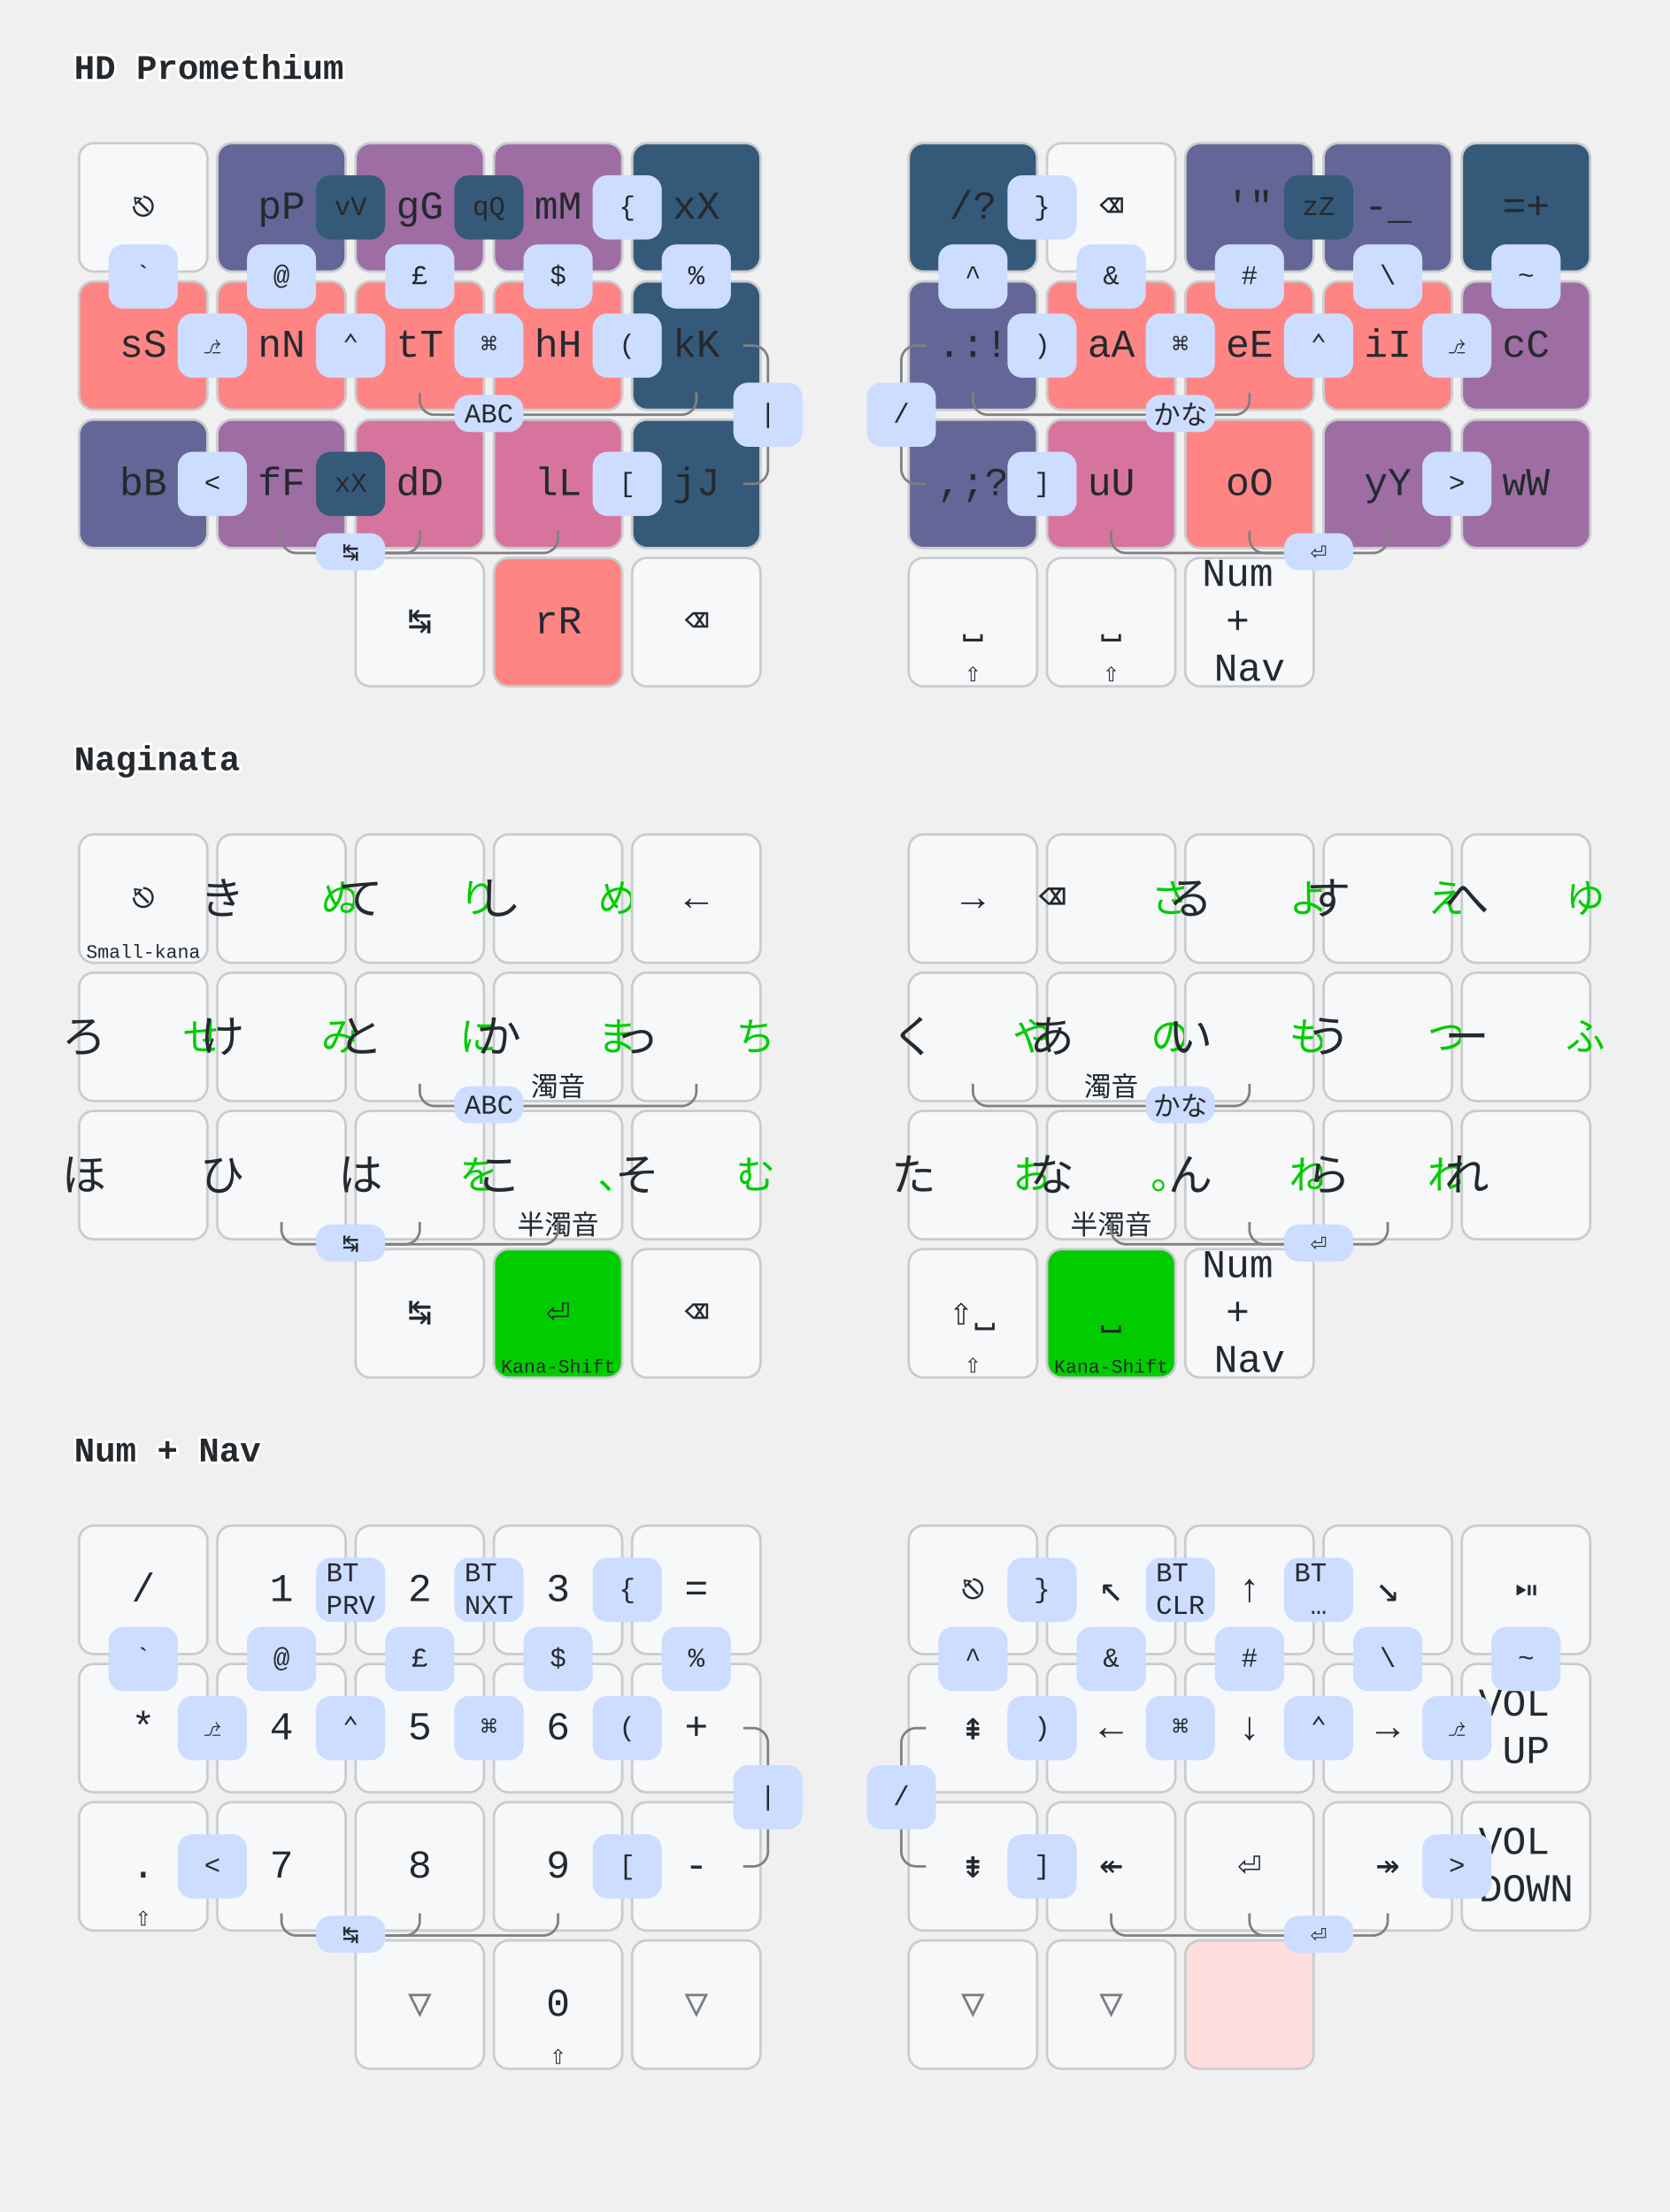
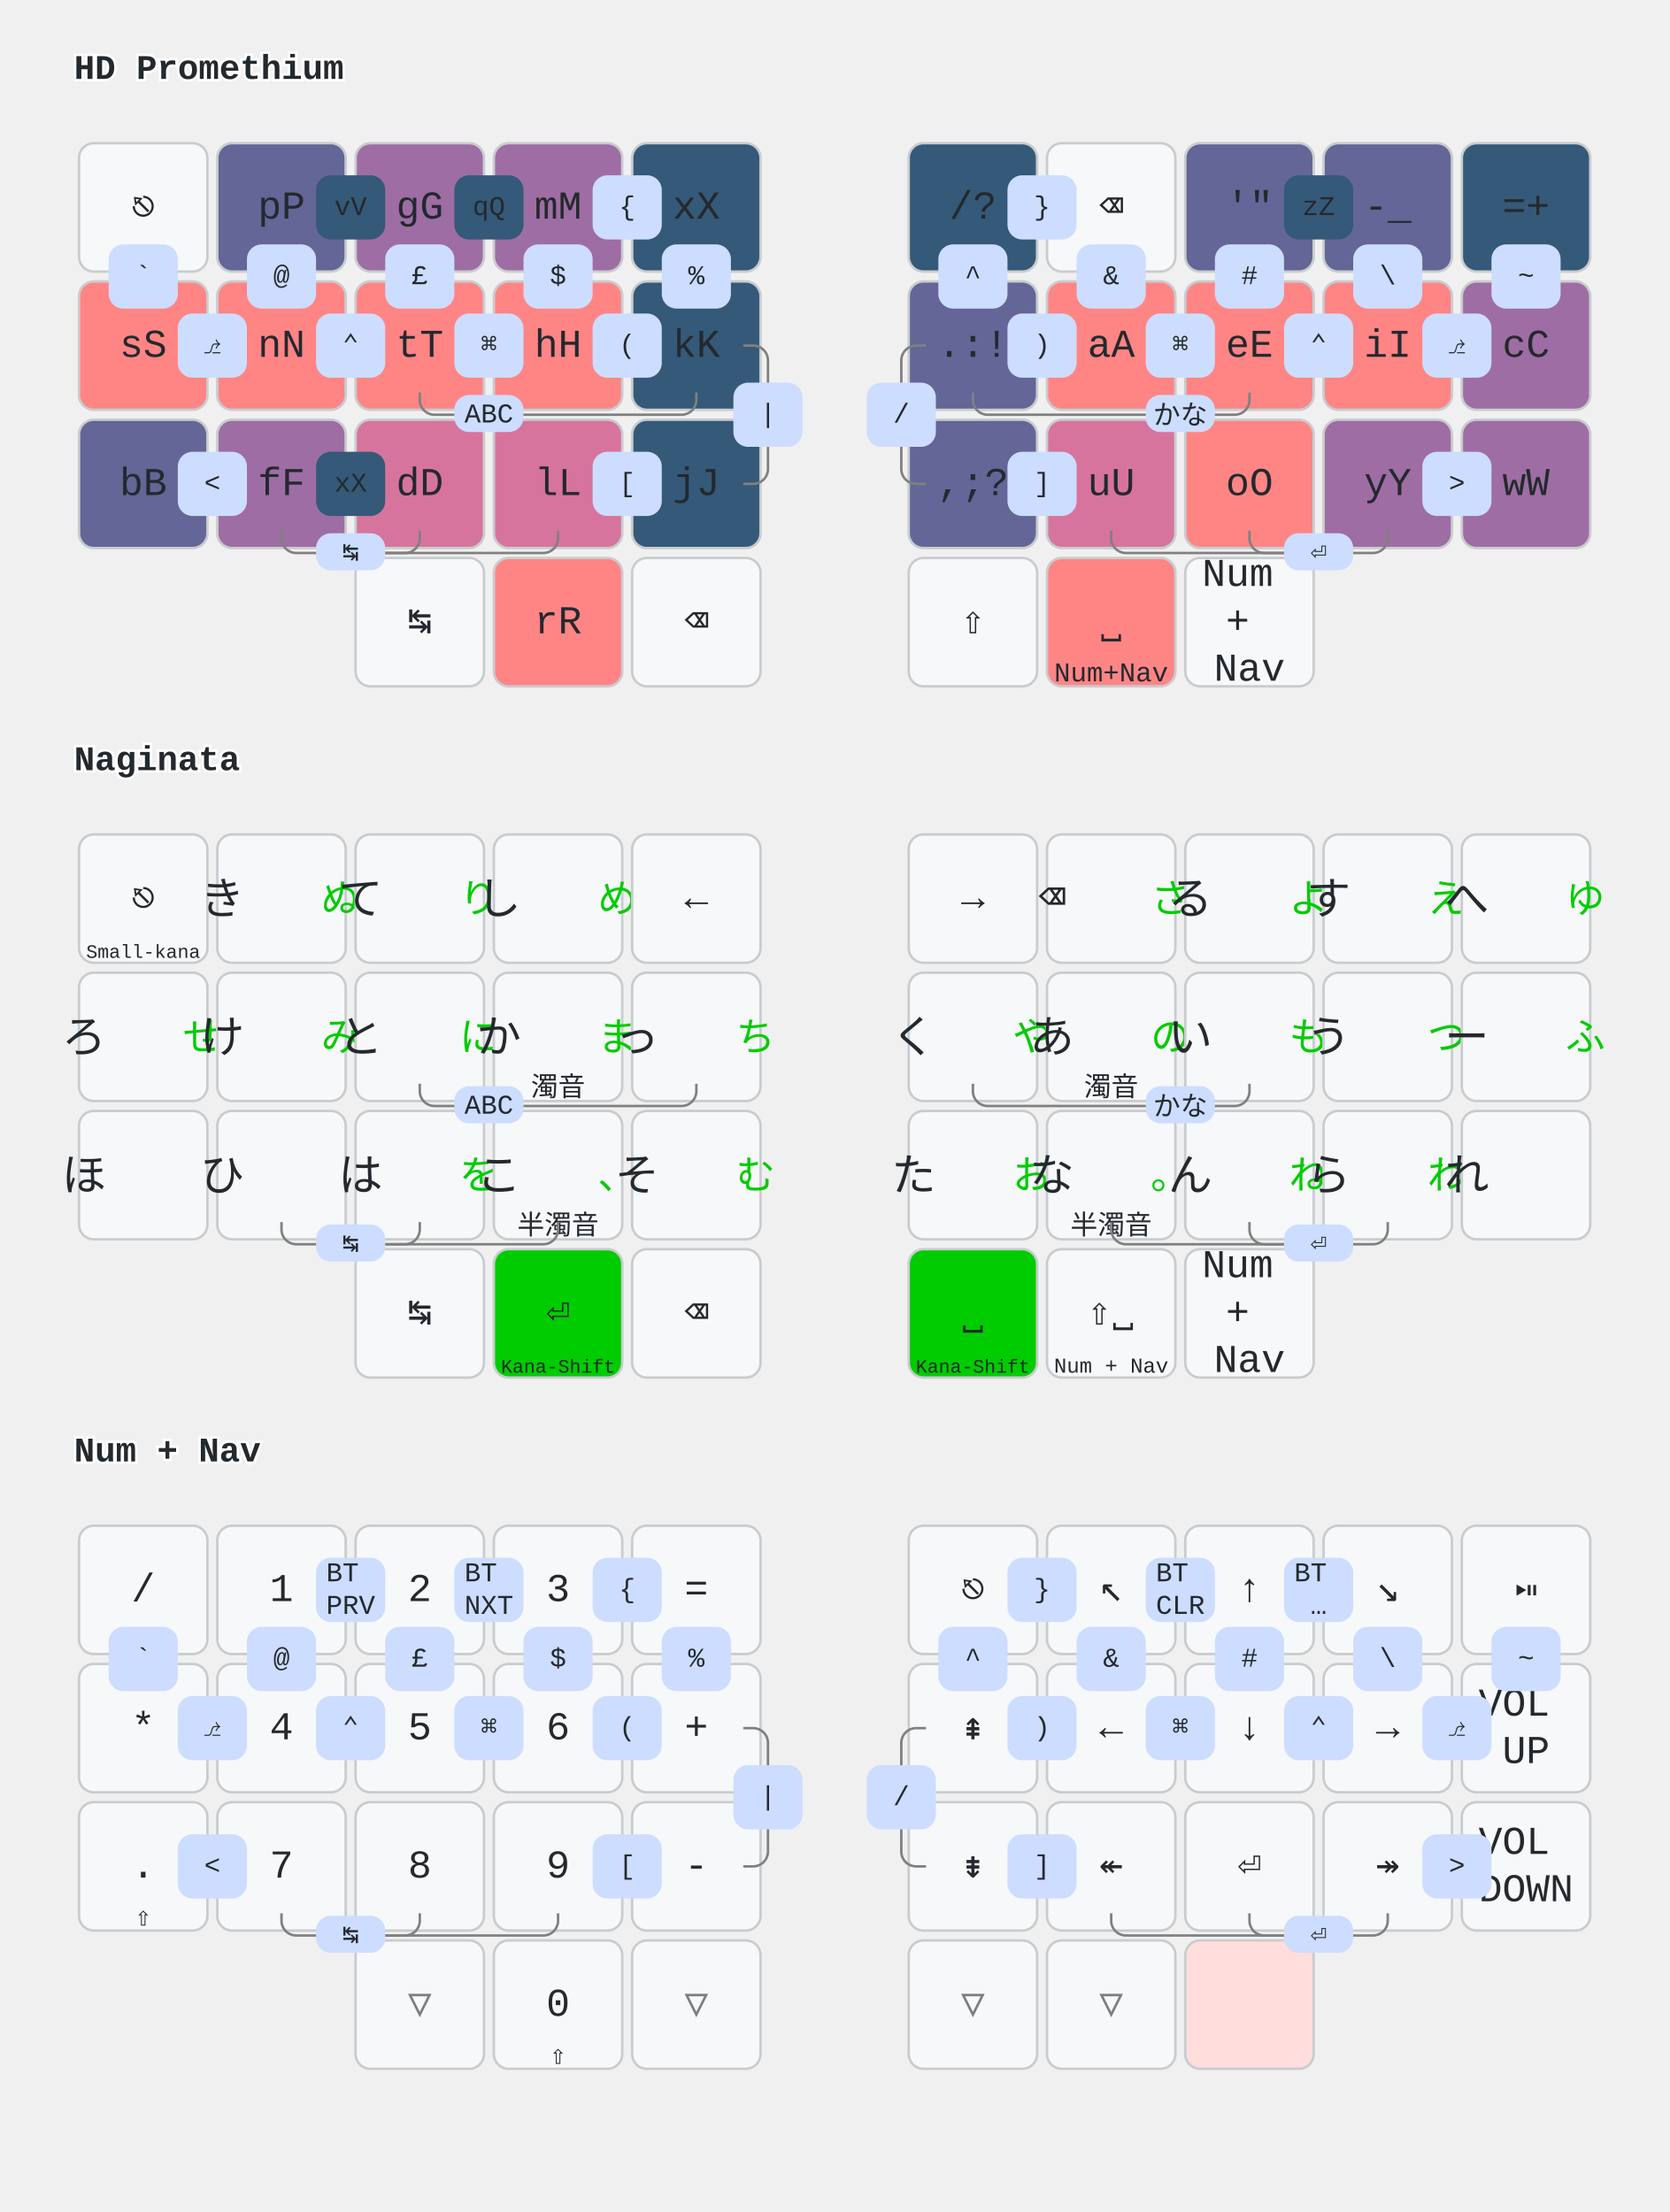
<svg xmlns="http://www.w3.org/2000/svg" width="676" height="896" viewBox="0 0 676 896" class="keymap">
  <style>/* inherit to force styles through use tags*/
svg path {
    fill: inherit;
}
/* font and background color specifications */
svg.keymap {
    font-family: SFMono-Regular,Consolas,Liberation Mono,Menlo,monospace;
    font-size: 14px;
    font-kerning: normal;
    text-rendering: optimizeLegibility;
    fill: #24292e;
}

/* default key styling */
rect.key {
    fill: #f6f8fa;
    stroke: #c9cccf;
    stroke-width: 1;
}

/* color accent for combo boxes */
rect.combo {
    fill: #cdf;
}

/* color accent for held keys */
rect.held, rect.combo.held {
    fill: #fdd;
}

/* color accent for ghost (optional) keys */
rect.ghost, rect.combo.ghost {
    stroke-dasharray: 4, 4;
    stroke-width: 2;
}

text {
    text-anchor: middle;
    dominant-baseline: middle;
}

/* styling for layer labels */
text.label {
    font-weight: bold;
    text-anchor: start;
    stroke: white;
    stroke-width: 2;
    paint-order: stroke;
}

text.tap {
    font-size: 16px;
}

/* styling for combo tap, and key hold/shifted label text */
text.combo, text.hold, text.shifted {
    font-size: 11px;
}

text.hold {
    text-anchor: middle;
    dominant-baseline: auto;
}

text.shifted {
    text-anchor: middle;
    dominant-baseline: hanging;
}

/* styling for hold/shifted label text in combo box */
text.combo.hold, text.combo.shifted {
    font-size: 8px;
}

/* lighter symbol for transparent keys */
text.trans {
    fill: #7b7e81;
}

/* styling for combo dendrons */
path.combo {
    stroke-width: 1;
    stroke: gray;
    fill: none;
}

/* Start Tabler Icons Cleanup */
/* cannot use height/width with glyphs */
.icon-tabler &gt; path {
    fill: inherit;
    stroke: inherit;
}
/* hide tabler's default box */
.icon-tabler &gt; path[stroke="none"][fill="none"] {
    visibility: collapse;
}

rect.low {
    fill: #355978;
}
rect.medium-low {
    fill: #636696;
}
rect.medium {
    fill: #9E6DA4;
}
rect.medium-high {
    fill: #D7749D;
}
rect.high {
    fill: #FF8585;
}

/* green styling for Naginata kana-shift */
rect.kshift {
    fill: #00CC00;
}
text.left {
    font-size: 18px;
    translate: 16px 7px;
}
text.right {
    fill: #00CC00;
    font-size: 16px;
    translate: -16px -10px;
}
</style>
  <g transform="translate(30, 0)" class="layer-HD Promethium">
    <text x="0" y="28" class="label" id="HD-Promethium">HD Promethium</text>
    <g transform="translate(0, 56)">
      <g transform="translate(28, 28)" class="key keypos-0">
        <rect rx="6" ry="6" x="-26" y="-26" width="52" height="52" class="key" />
        <text x="0" y="0" class="key tap">⎋</text>
      </g>
      <g transform="translate(84, 28)" class="key medium-low keypos-1">
        <rect rx="6" ry="6" x="-26" y="-26" width="52" height="52" class="key medium-low" />
        <text x="0" y="0" class="key medium-low tap">pP</text>
      </g>
      <g transform="translate(140, 28)" class="key medium keypos-2">
        <rect rx="6" ry="6" x="-26" y="-26" width="52" height="52" class="key medium" />
        <text x="0" y="0" class="key medium tap">gG</text>
      </g>
      <g transform="translate(196, 28)" class="key medium keypos-3">
        <rect rx="6" ry="6" x="-26" y="-26" width="52" height="52" class="key medium" />
        <text x="0" y="0" class="key medium tap">mM</text>
      </g>
      <g transform="translate(252, 28)" class="key low keypos-4">
        <rect rx="6" ry="6" x="-26" y="-26" width="52" height="52" class="key low" />
        <text x="0" y="0" class="key low tap">xX</text>
      </g>
      <g transform="translate(364, 28)" class="key low keypos-5">
        <rect rx="6" ry="6" x="-26" y="-26" width="52" height="52" class="key low" />
        <text x="0" y="0" class="key low tap">/?</text>
      </g>
      <g transform="translate(420, 28)" class="key keypos-6">
        <rect rx="6" ry="6" x="-26" y="-26" width="52" height="52" class="key" />
        <text x="0" y="0" class="key tap">⌫</text>
      </g>
      <g transform="translate(476, 28)" class="key medium-low keypos-7">
        <rect rx="6" ry="6" x="-26" y="-26" width="52" height="52" class="key medium-low" />
        <text x="0" y="0" class="key medium-low tap">'"</text>
      </g>
      <g transform="translate(532, 28)" class="key medium-low keypos-8">
        <rect rx="6" ry="6" x="-26" y="-26" width="52" height="52" class="key medium-low" />
        <text x="0" y="0" class="key medium-low tap">-_</text>
      </g>
      <g transform="translate(588, 28)" class="key low keypos-9">
        <rect rx="6" ry="6" x="-26" y="-26" width="52" height="52" class="key low" />
        <text x="0" y="0" class="key low tap">=+</text>
      </g>
      <g transform="translate(28, 84)" class="key high keypos-10">
        <rect rx="6" ry="6" x="-26" y="-26" width="52" height="52" class="key high" />
        <text x="0" y="0" class="key high tap">sS</text>
      </g>
      <g transform="translate(84, 84)" class="key high keypos-11">
        <rect rx="6" ry="6" x="-26" y="-26" width="52" height="52" class="key high" />
        <text x="0" y="0" class="key high tap">nN</text>
      </g>
      <g transform="translate(140, 84)" class="key high keypos-12">
        <rect rx="6" ry="6" x="-26" y="-26" width="52" height="52" class="key high" />
        <text x="0" y="0" class="key high tap">tT</text>
      </g>
      <g transform="translate(196, 84)" class="key high keypos-13">
        <rect rx="6" ry="6" x="-26" y="-26" width="52" height="52" class="key high" />
        <text x="0" y="0" class="key high tap">hH</text>
      </g>
      <g transform="translate(252, 84)" class="key low keypos-14">
        <rect rx="6" ry="6" x="-26" y="-26" width="52" height="52" class="key low" />
        <text x="0" y="0" class="key low tap">kK</text>
      </g>
      <g transform="translate(364, 84)" class="key medium-low keypos-15">
        <rect rx="6" ry="6" x="-26" y="-26" width="52" height="52" class="key medium-low" />
        <text x="0" y="0" class="key medium-low tap">.:!</text>
      </g>
      <g transform="translate(420, 84)" class="key high keypos-16">
        <rect rx="6" ry="6" x="-26" y="-26" width="52" height="52" class="key high" />
        <text x="0" y="0" class="key high tap">aA</text>
      </g>
      <g transform="translate(476, 84)" class="key high keypos-17">
        <rect rx="6" ry="6" x="-26" y="-26" width="52" height="52" class="key high" />
        <text x="0" y="0" class="key high tap">eE</text>
      </g>
      <g transform="translate(532, 84)" class="key high keypos-18">
        <rect rx="6" ry="6" x="-26" y="-26" width="52" height="52" class="key high" />
        <text x="0" y="0" class="key high tap">iI</text>
      </g>
      <g transform="translate(588, 84)" class="key medium keypos-19">
        <rect rx="6" ry="6" x="-26" y="-26" width="52" height="52" class="key medium" />
        <text x="0" y="0" class="key medium tap">cC</text>
      </g>
      <g transform="translate(28, 140)" class="key medium-low keypos-20">
        <rect rx="6" ry="6" x="-26" y="-26" width="52" height="52" class="key medium-low" />
        <text x="0" y="0" class="key medium-low tap">bB</text>
      </g>
      <g transform="translate(84, 140)" class="key medium keypos-21">
        <rect rx="6" ry="6" x="-26" y="-26" width="52" height="52" class="key medium" />
        <text x="0" y="0" class="key medium tap">fF</text>
      </g>
      <g transform="translate(140, 140)" class="key medium-high keypos-22">
        <rect rx="6" ry="6" x="-26" y="-26" width="52" height="52" class="key medium-high" />
        <text x="0" y="0" class="key medium-high tap">dD</text>
      </g>
      <g transform="translate(196, 140)" class="key medium-high keypos-23">
        <rect rx="6" ry="6" x="-26" y="-26" width="52" height="52" class="key medium-high" />
        <text x="0" y="0" class="key medium-high tap">lL</text>
      </g>
      <g transform="translate(252, 140)" class="key low keypos-24">
        <rect rx="6" ry="6" x="-26" y="-26" width="52" height="52" class="key low" />
        <text x="0" y="0" class="key low tap">jJ</text>
      </g>
      <g transform="translate(364, 140)" class="key medium-low keypos-25">
        <rect rx="6" ry="6" x="-26" y="-26" width="52" height="52" class="key medium-low" />
        <text x="0" y="0" class="key medium-low tap">,;?</text>
      </g>
      <g transform="translate(420, 140)" class="key medium-high keypos-26">
        <rect rx="6" ry="6" x="-26" y="-26" width="52" height="52" class="key medium-high" />
        <text x="0" y="0" class="key medium-high tap">uU</text>
      </g>
      <g transform="translate(476, 140)" class="key high keypos-27">
        <rect rx="6" ry="6" x="-26" y="-26" width="52" height="52" class="key high" />
        <text x="0" y="0" class="key high tap">oO</text>
      </g>
      <g transform="translate(532, 140)" class="key medium keypos-28">
        <rect rx="6" ry="6" x="-26" y="-26" width="52" height="52" class="key medium" />
        <text x="0" y="0" class="key medium tap">yY</text>
      </g>
      <g transform="translate(588, 140)" class="key medium keypos-29">
        <rect rx="6" ry="6" x="-26" y="-26" width="52" height="52" class="key medium" />
        <text x="0" y="0" class="key medium tap">wW</text>
      </g>
      <g transform="translate(140, 196)" class="key keypos-30">
        <rect rx="6" ry="6" x="-26" y="-26" width="52" height="52" class="key" />
        <text x="0" y="0" class="key tap">↹</text>
      </g>
      <g transform="translate(196, 196)" class="key high keypos-31">
        <rect rx="6" ry="6" x="-26" y="-26" width="52" height="52" class="key high" />
        <text x="0" y="0" class="key high tap">rR</text>
      </g>
      <g transform="translate(252, 196)" class="key keypos-32">
        <rect rx="6" ry="6" x="-26" y="-26" width="52" height="52" class="key" />
        <text x="0" y="0" class="key tap">⌫</text>
      </g>
      <g transform="translate(364, 196)" class="key keypos-33">
        <rect rx="6" ry="6" x="-26" y="-26" width="52" height="52" class="key" />
-         <text x="0" y="0" class="key tap">⎵</text>
-         <text x="0" y="24" class="key hold">⇧</text>
-       </g>
-       <g transform="translate(420, 196)" class="key keypos-34">
-         <rect rx="6" ry="6" x="-26" y="-26" width="52" height="52" class="key" />
-         <text x="0" y="0" class="key tap">⎵</text>
-         <text x="0" y="24" class="key hold">⇧</text>
+         <text x="0" y="0" class="key tap">⇧</text>
+       </g>
+       <g transform="translate(420, 196)" class="key high keypos-34">
+         <rect rx="6" ry="6" x="-26" y="-26" width="52" height="52" class="key high" />
+         <text x="0" y="0" class="key high tap">⎵</text>
+         <text x="0" y="24" class="key high hold">Num+Nav</text>
      </g>
      <g transform="translate(476, 196)" class="key keypos-35">
        <rect rx="6" ry="6" x="-26" y="-26" width="52" height="52" class="key" />
        <a href="#Num--Nav">
          <text x="0" y="0" class="key tap layer-activator">
            <tspan x="0" dy="-1.2em">Num</tspan>
            <tspan x="0" dy="1.2em">+</tspan>
            <tspan x="0" dy="1.2em">Nav</tspan>
          </text>
        </a>
      </g>
      <g class="combo combopos-2">
        <path d="M448,112 h-78 a6.0,6.0 0 0 1 -6.0,-6.0 v-3" class="combo" />
        <path d="M448,112 h22 a6.0,6.0 0 0 0 6.0,-6.0 v-3" class="combo" />
        <rect rx="6" ry="6" x="434" y="104" width="28" height="15" class="combo" />
        <text x="448" y="112" class="combo tap">かな</text>
      </g>
      <g class="combo combopos-3">
        <path d="M168,112 h78 a6.0,6.0 0 0 0 6.0,-6.0 v-3" class="combo" />
        <path d="M168,112 h-22 a6.0,6.0 0 0 1 -6.0,-6.0 v-3" class="combo" />
        <rect rx="6" ry="6" x="154" y="104" width="28" height="15" class="combo" />
        <text x="168" y="112" class="combo tap">ABC</text>
      </g>
      <g class="combo combopos-4">
        <path d="M112,168 h78 a6.0,6.0 0 0 0 6.0,-6.0 v-3" class="combo" />
        <path d="M112,168 h22 a6.0,6.0 0 0 0 6.0,-6.0 v-3" class="combo" />
        <path d="M112,168 h-22 a6.0,6.0 0 0 1 -6.0,-6.0 v-3" class="combo" />
        <rect rx="6" ry="6" x="98" y="160" width="28" height="15" class="combo" />
        <text x="112" y="168" class="combo tap">↹</text>
      </g>
      <g class="combo combopos-5">
        <path d="M504,168 h-78 a6.0,6.0 0 0 1 -6.0,-6.0 v-3" class="combo" />
        <path d="M504,168 h-22 a6.0,6.0 0 0 1 -6.0,-6.0 v-3" class="combo" />
        <path d="M504,168 h22 a6.0,6.0 0 0 0 6.0,-6.0 v-3" class="combo" />
        <rect rx="6" ry="6" x="490" y="160" width="28" height="15" class="combo" />
        <text x="504" y="168" class="combo tap">⏎</text>
      </g>
      <g class="combo combopos-6">
        <rect rx="6" ry="6" x="42" y="71" width="28" height="26" class="combo" />
        <text x="56" y="84" class="combo tap">⎇</text>
      </g>
      <g class="combo combopos-7">
        <rect rx="6" ry="6" x="98" y="71" width="28" height="26" class="combo" />
        <text x="112" y="84" class="combo tap">⌃</text>
      </g>
      <g class="combo combopos-8">
        <rect rx="6" ry="6" x="154" y="71" width="28" height="26" class="combo" />
        <text x="168" y="84" class="combo tap">⌘</text>
      </g>
      <g class="combo combopos-9">
        <rect rx="6" ry="6" x="546" y="71" width="28" height="26" class="combo" />
        <text x="560" y="84" class="combo tap">⎇</text>
      </g>
      <g class="combo combopos-10">
        <rect rx="6" ry="6" x="490" y="71" width="28" height="26" class="combo" />
        <text x="504" y="84" class="combo tap">⌃</text>
      </g>
      <g class="combo combopos-11">
        <rect rx="6" ry="6" x="434" y="71" width="28" height="26" class="combo" />
        <text x="448" y="84" class="combo tap">⌘</text>
      </g>
      <g class="combo low combopos-12">
        <rect rx="6" ry="6" x="154" y="15" width="28" height="26" class="combo low" />
        <text x="168" y="28" class="combo low tap">qQ</text>
      </g>
      <g class="combo low combopos-13">
        <rect rx="6" ry="6" x="490" y="15" width="28" height="26" class="combo low" />
        <text x="504" y="28" class="combo low tap">zZ</text>
      </g>
      <g class="combo low combopos-14">
        <rect rx="6" ry="6" x="98" y="15" width="28" height="26" class="combo low" />
        <text x="112" y="28" class="combo low tap">vV</text>
      </g>
      <g class="combo low combopos-15">
        <rect rx="6" ry="6" x="98" y="127" width="28" height="26" class="combo low" />
        <text x="112" y="140" class="combo low tap">xX</text>
      </g>
      <g class="combo combopos-16">
        <rect rx="6" ry="6" x="14" y="43" width="28" height="26" class="combo" />
        <text x="28" y="56" class="combo tap">`</text>
      </g>
      <g class="combo combopos-17">
        <rect rx="6" ry="6" x="70" y="43" width="28" height="26" class="combo" />
        <text x="84" y="56" class="combo tap">@</text>
      </g>
      <g class="combo combopos-18">
        <rect rx="6" ry="6" x="126" y="43" width="28" height="26" class="combo" />
        <text x="140" y="56" class="combo tap">£</text>
      </g>
      <g class="combo combopos-19">
        <rect rx="6" ry="6" x="182" y="43" width="28" height="26" class="combo" />
        <text x="196" y="56" class="combo tap">$</text>
      </g>
      <g class="combo combopos-20">
        <rect rx="6" ry="6" x="238" y="43" width="28" height="26" class="combo" />
        <text x="252" y="56" class="combo tap">%</text>
      </g>
      <g class="combo combopos-21">
        <path d="M281,112 v-22 a6.0,6.0 0 0 0 -6.0,-6.0 h-4" class="combo" />
        <path d="M281,112 v22 a6.0,6.0 0 0 1 -6.0,6.0 h-4" class="combo" />
        <rect rx="6" ry="6" x="267" y="99" width="28" height="26" class="combo" />
        <text x="281" y="112" class="combo tap">|</text>
      </g>
      <g class="combo combopos-22">
        <path d="M335,112 v-22 a6.0,6.0 0 0 1 6.0,-6.0 h4" class="combo" />
        <path d="M335,112 v22 a6.0,6.0 0 0 0 6.0,6.0 h4" class="combo" />
        <rect rx="6" ry="6" x="321" y="99" width="28" height="26" class="combo" />
        <text x="335" y="112" class="combo tap">/</text>
      </g>
      <g class="combo combopos-23">
        <rect rx="6" ry="6" x="350" y="43" width="28" height="26" class="combo" />
        <text x="364" y="56" class="combo tap">^</text>
      </g>
      <g class="combo combopos-24">
        <rect rx="6" ry="6" x="406" y="43" width="28" height="26" class="combo" />
        <text x="420" y="56" class="combo tap">&amp;</text>
      </g>
      <g class="combo combopos-25">
        <rect rx="6" ry="6" x="462" y="43" width="28" height="26" class="combo" />
        <text x="476" y="56" class="combo tap">#</text>
      </g>
      <g class="combo combopos-26">
        <rect rx="6" ry="6" x="518" y="43" width="28" height="26" class="combo" />
        <text x="532" y="56" class="combo tap">\</text>
      </g>
      <g class="combo combopos-27">
        <rect rx="6" ry="6" x="574" y="43" width="28" height="26" class="combo" />
        <text x="588" y="56" class="combo tap">~</text>
      </g>
      <g class="combo combopos-28">
        <rect rx="6" ry="6" x="210" y="15" width="28" height="26" class="combo" />
        <text x="224" y="28" class="combo tap">{</text>
      </g>
      <g class="combo combopos-29">
        <rect rx="6" ry="6" x="378" y="15" width="28" height="26" class="combo" />
        <text x="392" y="28" class="combo tap">}</text>
      </g>
      <g class="combo combopos-30">
        <rect rx="6" ry="6" x="210" y="71" width="28" height="26" class="combo" />
        <text x="224" y="84" class="combo tap">(</text>
      </g>
      <g class="combo combopos-31">
        <rect rx="6" ry="6" x="378" y="71" width="28" height="26" class="combo" />
        <text x="392" y="84" class="combo tap">)</text>
      </g>
      <g class="combo combopos-32">
        <rect rx="6" ry="6" x="210" y="127" width="28" height="26" class="combo" />
        <text x="224" y="140" class="combo tap">[</text>
      </g>
      <g class="combo combopos-33">
        <rect rx="6" ry="6" x="378" y="127" width="28" height="26" class="combo" />
        <text x="392" y="140" class="combo tap">]</text>
      </g>
      <g class="combo combopos-34">
        <rect rx="6" ry="6" x="42" y="127" width="28" height="26" class="combo" />
        <text x="56" y="140" class="combo tap">&lt;</text>
      </g>
      <g class="combo combopos-35">
        <rect rx="6" ry="6" x="546" y="127" width="28" height="26" class="combo" />
        <text x="560" y="140" class="combo tap">&gt;</text>
      </g>
    </g>
  </g>
  <g transform="translate(30, 280)" class="layer-Naginata">
    <text x="0" y="28" class="label" id="Naginata">Naginata</text>
    <g transform="translate(0, 56)">
      <g transform="translate(28, 28)" class="key keypos-0">
        <rect rx="6" ry="6" x="-26" y="-26" width="52" height="52" class="key" />
        <text x="0" y="0" class="key tap">⎋</text>
        <text x="0" y="24" class="key hold">
          <tspan style="font-size: 70%">Small-kana</tspan>
        </text>
      </g>
      <g transform="translate(84, 28)" class="key keypos-1">
        <rect rx="6" ry="6" x="-26" y="-26" width="52" height="52" class="key" />
        <text x="-24" y="0" class="key left">き</text>
        <text x="24" y="0" class="key right">ぬ</text>
      </g>
      <g transform="translate(140, 28)" class="key keypos-2">
        <rect rx="6" ry="6" x="-26" y="-26" width="52" height="52" class="key" />
        <text x="-24" y="0" class="key left">て</text>
        <text x="24" y="0" class="key right">り</text>
      </g>
      <g transform="translate(196, 28)" class="key keypos-3">
        <rect rx="6" ry="6" x="-26" y="-26" width="52" height="52" class="key" />
        <text x="-24" y="0" class="key left">し</text>
        <text x="24" y="0" class="key right">め</text>
      </g>
      <g transform="translate(252, 28)" class="key keypos-4">
        <rect rx="6" ry="6" x="-26" y="-26" width="52" height="52" class="key" />
        <text x="0" y="0" class="key tap">←</text>
      </g>
      <g transform="translate(364, 28)" class="key keypos-5">
        <rect rx="6" ry="6" x="-26" y="-26" width="52" height="52" class="key" />
        <text x="0" y="0" class="key tap">→</text>
      </g>
      <g transform="translate(420, 28)" class="key keypos-6">
        <rect rx="6" ry="6" x="-26" y="-26" width="52" height="52" class="key" />
        <text x="-24" y="0" class="key left">⌫</text>
        <text x="24" y="0" class="key right">さ</text>
      </g>
      <g transform="translate(476, 28)" class="key keypos-7">
        <rect rx="6" ry="6" x="-26" y="-26" width="52" height="52" class="key" />
        <text x="-24" y="0" class="key left">る</text>
        <text x="24" y="0" class="key right">よ</text>
      </g>
      <g transform="translate(532, 28)" class="key keypos-8">
        <rect rx="6" ry="6" x="-26" y="-26" width="52" height="52" class="key" />
        <text x="-24" y="0" class="key left">す</text>
        <text x="24" y="0" class="key right">え</text>
      </g>
      <g transform="translate(588, 28)" class="key keypos-9">
        <rect rx="6" ry="6" x="-26" y="-26" width="52" height="52" class="key" />
        <text x="-24" y="0" class="key left">へ</text>
        <text x="24" y="0" class="key right">ゆ</text>
      </g>
      <g transform="translate(28, 84)" class="key keypos-10">
        <rect rx="6" ry="6" x="-26" y="-26" width="52" height="52" class="key" />
        <text x="-24" y="0" class="key left">ろ</text>
        <text x="24" y="0" class="key right">せ</text>
      </g>
      <g transform="translate(84, 84)" class="key keypos-11">
        <rect rx="6" ry="6" x="-26" y="-26" width="52" height="52" class="key" />
        <text x="-24" y="0" class="key left">け</text>
        <text x="24" y="0" class="key right">み</text>
      </g>
      <g transform="translate(140, 84)" class="key keypos-12">
        <rect rx="6" ry="6" x="-26" y="-26" width="52" height="52" class="key" />
        <text x="-24" y="0" class="key left">と</text>
        <text x="24" y="0" class="key right">に</text>
      </g>
      <g transform="translate(196, 84)" class="key keypos-13">
        <rect rx="6" ry="6" x="-26" y="-26" width="52" height="52" class="key" />
        <text x="0" y="24" class="key hold">濁音</text>
        <text x="-24" y="0" class="key left">か</text>
        <text x="24" y="0" class="key right">ま</text>
      </g>
      <g transform="translate(252, 84)" class="key keypos-14">
        <rect rx="6" ry="6" x="-26" y="-26" width="52" height="52" class="key" />
        <text x="-24" y="0" class="key left">っ</text>
        <text x="24" y="0" class="key right">ち</text>
      </g>
      <g transform="translate(364, 84)" class="key keypos-15">
        <rect rx="6" ry="6" x="-26" y="-26" width="52" height="52" class="key" />
        <text x="-24" y="0" class="key left">く</text>
        <text x="24" y="0" class="key right">や</text>
      </g>
      <g transform="translate(420, 84)" class="key keypos-16">
        <rect rx="6" ry="6" x="-26" y="-26" width="52" height="52" class="key" />
        <text x="0" y="24" class="key hold">濁音</text>
        <text x="-24" y="0" class="key left">あ</text>
        <text x="24" y="0" class="key right">の</text>
      </g>
      <g transform="translate(476, 84)" class="key keypos-17">
        <rect rx="6" ry="6" x="-26" y="-26" width="52" height="52" class="key" />
        <text x="-24" y="0" class="key left">い</text>
        <text x="24" y="0" class="key right">も</text>
      </g>
      <g transform="translate(532, 84)" class="key keypos-18">
        <rect rx="6" ry="6" x="-26" y="-26" width="52" height="52" class="key" />
        <text x="-24" y="0" class="key left">う</text>
        <text x="24" y="0" class="key right">つ</text>
      </g>
      <g transform="translate(588, 84)" class="key keypos-19">
        <rect rx="6" ry="6" x="-26" y="-26" width="52" height="52" class="key" />
        <text x="-24" y="0" class="key left">ー</text>
        <text x="24" y="0" class="key right">ふ</text>
      </g>
      <g transform="translate(28, 140)" class="key keypos-20">
        <rect rx="6" ry="6" x="-26" y="-26" width="52" height="52" class="key" />
        <text x="-24" y="0" class="key left">ほ</text>
      </g>
      <g transform="translate(84, 140)" class="key keypos-21">
        <rect rx="6" ry="6" x="-26" y="-26" width="52" height="52" class="key" />
        <text x="-24" y="0" class="key left">ひ</text>
      </g>
      <g transform="translate(140, 140)" class="key keypos-22">
        <rect rx="6" ry="6" x="-26" y="-26" width="52" height="52" class="key" />
        <text x="-24" y="0" class="key left">は</text>
        <text x="24" y="0" class="key right">を</text>
      </g>
      <g transform="translate(196, 140)" class="key keypos-23">
        <rect rx="6" ry="6" x="-26" y="-26" width="52" height="52" class="key" />
        <text x="0" y="24" class="key hold">半濁音</text>
        <text x="-24" y="0" class="key left">こ</text>
        <text x="24" y="0" class="key right">、</text>
      </g>
      <g transform="translate(252, 140)" class="key keypos-24">
        <rect rx="6" ry="6" x="-26" y="-26" width="52" height="52" class="key" />
        <text x="-24" y="0" class="key left">そ</text>
        <text x="24" y="0" class="key right">む</text>
      </g>
      <g transform="translate(364, 140)" class="key keypos-25">
        <rect rx="6" ry="6" x="-26" y="-26" width="52" height="52" class="key" />
        <text x="-24" y="0" class="key left">た</text>
        <text x="24" y="0" class="key right">お</text>
      </g>
      <g transform="translate(420, 140)" class="key keypos-26">
        <rect rx="6" ry="6" x="-26" y="-26" width="52" height="52" class="key" />
        <text x="0" y="24" class="key hold">半濁音</text>
        <text x="-24" y="0" class="key left">な</text>
        <text x="24" y="0" class="key right">。</text>
      </g>
      <g transform="translate(476, 140)" class="key keypos-27">
        <rect rx="6" ry="6" x="-26" y="-26" width="52" height="52" class="key" />
        <text x="-24" y="0" class="key left">ん</text>
        <text x="24" y="0" class="key right">ね</text>
      </g>
      <g transform="translate(532, 140)" class="key keypos-28">
        <rect rx="6" ry="6" x="-26" y="-26" width="52" height="52" class="key" />
        <text x="-24" y="0" class="key left">ら</text>
        <text x="24" y="0" class="key right">わ</text>
      </g>
      <g transform="translate(588, 140)" class="key keypos-29">
        <rect rx="6" ry="6" x="-26" y="-26" width="52" height="52" class="key" />
        <text x="-24" y="0" class="key left">れ</text>
      </g>
      <g transform="translate(140, 196)" class="key keypos-30">
        <rect rx="6" ry="6" x="-26" y="-26" width="52" height="52" class="key" />
        <text x="0" y="0" class="key tap">↹</text>
      </g>
      <g transform="translate(196, 196)" class="key kshift keypos-31">
        <rect rx="6" ry="6" x="-26" y="-26" width="52" height="52" class="key kshift" />
        <text x="0" y="0" class="key kshift tap">⏎</text>
        <text x="0" y="24" class="key kshift hold">
          <tspan style="font-size: 70%">Kana-Shift</tspan>
        </text>
      </g>
      <g transform="translate(252, 196)" class="key keypos-32">
        <rect rx="6" ry="6" x="-26" y="-26" width="52" height="52" class="key" />
        <text x="0" y="0" class="key tap">⌫</text>
      </g>
-       <g transform="translate(364, 196)" class="key keypos-33">
-         <rect rx="6" ry="6" x="-26" y="-26" width="52" height="52" class="key" />
-         <text x="0" y="0" class="key tap">⇧⎵</text>
-         <text x="0" y="24" class="key hold">⇧</text>
-       </g>
-       <g transform="translate(420, 196)" class="key kshift keypos-34">
+       <g transform="translate(364, 196)" class="key kshift keypos-33">
        <rect rx="6" ry="6" x="-26" y="-26" width="52" height="52" class="key kshift" />
        <text x="0" y="0" class="key kshift tap">⎵</text>
        <text x="0" y="24" class="key kshift hold">
          <tspan style="font-size: 70%">Kana-Shift</tspan>
        </text>
+       </g>
+       <g transform="translate(420, 196)" class="key keypos-34">
+         <rect rx="6" ry="6" x="-26" y="-26" width="52" height="52" class="key" />
+         <text x="0" y="0" class="key tap">⇧⎵</text>
+         <a href="#Num--Nav">
+           <text x="0" y="24" class="key hold layer-activator">
+             <tspan style="font-size: 78%">Num + Nav</tspan>
+           </text>
+         </a>
      </g>
      <g transform="translate(476, 196)" class="key keypos-35">
        <rect rx="6" ry="6" x="-26" y="-26" width="52" height="52" class="key" />
        <a href="#Num--Nav">
          <text x="0" y="0" class="key tap layer-activator">
            <tspan x="0" dy="-1.2em">Num</tspan>
            <tspan x="0" dy="1.2em">+</tspan>
            <tspan x="0" dy="1.2em">Nav</tspan>
          </text>
        </a>
      </g>
      <g class="combo combopos-0">
        <path d="M448,112 h-78 a6.0,6.0 0 0 1 -6.0,-6.0 v-3" class="combo" />
        <path d="M448,112 h22 a6.0,6.0 0 0 0 6.0,-6.0 v-3" class="combo" />
        <rect rx="6" ry="6" x="434" y="104" width="28" height="15" class="combo" />
        <text x="448" y="112" class="combo tap">かな</text>
      </g>
      <g class="combo combopos-1">
        <path d="M168,112 h78 a6.0,6.0 0 0 0 6.0,-6.0 v-3" class="combo" />
        <path d="M168,112 h-22 a6.0,6.0 0 0 1 -6.0,-6.0 v-3" class="combo" />
        <rect rx="6" ry="6" x="154" y="104" width="28" height="15" class="combo" />
        <text x="168" y="112" class="combo tap">ABC</text>
      </g>
      <g class="combo combopos-2">
        <path d="M112,168 h78 a6.0,6.0 0 0 0 6.0,-6.0 v-3" class="combo" />
        <path d="M112,168 h22 a6.0,6.0 0 0 0 6.0,-6.0 v-3" class="combo" />
        <path d="M112,168 h-22 a6.0,6.0 0 0 1 -6.0,-6.0 v-3" class="combo" />
        <rect rx="6" ry="6" x="98" y="160" width="28" height="15" class="combo" />
        <text x="112" y="168" class="combo tap">↹</text>
      </g>
      <g class="combo combopos-3">
        <path d="M504,168 h-78 a6.0,6.0 0 0 1 -6.0,-6.0 v-3" class="combo" />
        <path d="M504,168 h-22 a6.0,6.0 0 0 1 -6.0,-6.0 v-3" class="combo" />
        <path d="M504,168 h22 a6.0,6.0 0 0 0 6.0,-6.0 v-3" class="combo" />
        <rect rx="6" ry="6" x="490" y="160" width="28" height="15" class="combo" />
        <text x="504" y="168" class="combo tap">⏎</text>
      </g>
    </g>
  </g>
  <g transform="translate(30, 560)" class="layer-Num + Nav">
    <text x="0" y="28" class="label" id="Num--Nav">Num + Nav</text>
    <g transform="translate(0, 56)">
      <g transform="translate(28, 28)" class="key keypos-0">
        <rect rx="6" ry="6" x="-26" y="-26" width="52" height="52" class="key" />
        <text x="0" y="0" class="key tap">/</text>
      </g>
      <g transform="translate(84, 28)" class="key keypos-1">
        <rect rx="6" ry="6" x="-26" y="-26" width="52" height="52" class="key" />
        <text x="0" y="0" class="key tap">1</text>
      </g>
      <g transform="translate(140, 28)" class="key keypos-2">
        <rect rx="6" ry="6" x="-26" y="-26" width="52" height="52" class="key" />
        <text x="0" y="0" class="key tap">2</text>
      </g>
      <g transform="translate(196, 28)" class="key keypos-3">
        <rect rx="6" ry="6" x="-26" y="-26" width="52" height="52" class="key" />
        <text x="0" y="0" class="key tap">3</text>
      </g>
      <g transform="translate(252, 28)" class="key keypos-4">
        <rect rx="6" ry="6" x="-26" y="-26" width="52" height="52" class="key" />
        <text x="0" y="0" class="key tap">=</text>
      </g>
      <g transform="translate(364, 28)" class="key keypos-5">
        <rect rx="6" ry="6" x="-26" y="-26" width="52" height="52" class="key" />
        <text x="0" y="0" class="key tap">⎋</text>
      </g>
      <g transform="translate(420, 28)" class="key keypos-6">
        <rect rx="6" ry="6" x="-26" y="-26" width="52" height="52" class="key" />
        <text x="0" y="0" class="key tap">↖</text>
      </g>
      <g transform="translate(476, 28)" class="key keypos-7">
        <rect rx="6" ry="6" x="-26" y="-26" width="52" height="52" class="key" />
        <text x="0" y="0" class="key tap">↑</text>
      </g>
      <g transform="translate(532, 28)" class="key keypos-8">
        <rect rx="6" ry="6" x="-26" y="-26" width="52" height="52" class="key" />
        <text x="0" y="0" class="key tap">↘</text>
      </g>
      <g transform="translate(588, 28)" class="key keypos-9">
        <rect rx="6" ry="6" x="-26" y="-26" width="52" height="52" class="key" />
        <text x="0" y="0" class="key tap">⏯</text>
      </g>
      <g transform="translate(28, 84)" class="key keypos-10">
        <rect rx="6" ry="6" x="-26" y="-26" width="52" height="52" class="key" />
        <text x="0" y="0" class="key tap">*</text>
      </g>
      <g transform="translate(84, 84)" class="key keypos-11">
        <rect rx="6" ry="6" x="-26" y="-26" width="52" height="52" class="key" />
        <text x="0" y="0" class="key tap">4</text>
      </g>
      <g transform="translate(140, 84)" class="key keypos-12">
        <rect rx="6" ry="6" x="-26" y="-26" width="52" height="52" class="key" />
        <text x="0" y="0" class="key tap">5</text>
      </g>
      <g transform="translate(196, 84)" class="key keypos-13">
        <rect rx="6" ry="6" x="-26" y="-26" width="52" height="52" class="key" />
        <text x="0" y="0" class="key tap">6</text>
      </g>
      <g transform="translate(252, 84)" class="key keypos-14">
        <rect rx="6" ry="6" x="-26" y="-26" width="52" height="52" class="key" />
        <text x="0" y="0" class="key tap">+</text>
      </g>
      <g transform="translate(364, 84)" class="key keypos-15">
        <rect rx="6" ry="6" x="-26" y="-26" width="52" height="52" class="key" />
        <text x="0" y="0" class="key tap">⇞</text>
      </g>
      <g transform="translate(420, 84)" class="key keypos-16">
        <rect rx="6" ry="6" x="-26" y="-26" width="52" height="52" class="key" />
        <text x="0" y="0" class="key tap">←</text>
      </g>
      <g transform="translate(476, 84)" class="key keypos-17">
        <rect rx="6" ry="6" x="-26" y="-26" width="52" height="52" class="key" />
        <text x="0" y="0" class="key tap">↓</text>
      </g>
      <g transform="translate(532, 84)" class="key keypos-18">
        <rect rx="6" ry="6" x="-26" y="-26" width="52" height="52" class="key" />
        <text x="0" y="0" class="key tap">→</text>
      </g>
      <g transform="translate(588, 84)" class="key keypos-19">
        <rect rx="6" ry="6" x="-26" y="-26" width="52" height="52" class="key" />
        <text x="0" y="0" class="key tap">
          <tspan x="0" dy="-0.6em">VOL</tspan>
          <tspan x="0" dy="1.2em">UP</tspan>
        </text>
      </g>
      <g transform="translate(28, 140)" class="key keypos-20">
        <rect rx="6" ry="6" x="-26" y="-26" width="52" height="52" class="key" />
        <text x="0" y="0" class="key tap">.</text>
        <text x="0" y="24" class="key hold">⇧</text>
      </g>
      <g transform="translate(84, 140)" class="key keypos-21">
        <rect rx="6" ry="6" x="-26" y="-26" width="52" height="52" class="key" />
        <text x="0" y="0" class="key tap">7</text>
      </g>
      <g transform="translate(140, 140)" class="key keypos-22">
        <rect rx="6" ry="6" x="-26" y="-26" width="52" height="52" class="key" />
        <text x="0" y="0" class="key tap">8</text>
      </g>
      <g transform="translate(196, 140)" class="key keypos-23">
        <rect rx="6" ry="6" x="-26" y="-26" width="52" height="52" class="key" />
        <text x="0" y="0" class="key tap">9</text>
      </g>
      <g transform="translate(252, 140)" class="key keypos-24">
        <rect rx="6" ry="6" x="-26" y="-26" width="52" height="52" class="key" />
        <text x="0" y="0" class="key tap">-</text>
      </g>
      <g transform="translate(364, 140)" class="key keypos-25">
        <rect rx="6" ry="6" x="-26" y="-26" width="52" height="52" class="key" />
        <text x="0" y="0" class="key tap">⇟</text>
      </g>
      <g transform="translate(420, 140)" class="key keypos-26">
        <rect rx="6" ry="6" x="-26" y="-26" width="52" height="52" class="key" />
        <text x="0" y="0" class="key tap">↞</text>
      </g>
      <g transform="translate(476, 140)" class="key keypos-27">
        <rect rx="6" ry="6" x="-26" y="-26" width="52" height="52" class="key" />
        <text x="0" y="0" class="key tap">⏎</text>
      </g>
      <g transform="translate(532, 140)" class="key keypos-28">
        <rect rx="6" ry="6" x="-26" y="-26" width="52" height="52" class="key" />
        <text x="0" y="0" class="key tap">↠</text>
      </g>
      <g transform="translate(588, 140)" class="key keypos-29">
        <rect rx="6" ry="6" x="-26" y="-26" width="52" height="52" class="key" />
        <text x="0" y="0" class="key tap">
          <tspan x="0" dy="-0.6em">VOL</tspan>
          <tspan x="0" dy="1.2em">DOWN</tspan>
        </text>
      </g>
      <g transform="translate(140, 196)" class="key trans keypos-30">
        <rect rx="6" ry="6" x="-26" y="-26" width="52" height="52" class="key trans" />
        <text x="0" y="0" class="key trans tap">▽</text>
      </g>
      <g transform="translate(196, 196)" class="key keypos-31">
        <rect rx="6" ry="6" x="-26" y="-26" width="52" height="52" class="key" />
        <text x="0" y="0" class="key tap">0</text>
        <text x="0" y="24" class="key hold">⇧</text>
      </g>
      <g transform="translate(252, 196)" class="key trans keypos-32">
        <rect rx="6" ry="6" x="-26" y="-26" width="52" height="52" class="key trans" />
        <text x="0" y="0" class="key trans tap">▽</text>
      </g>
      <g transform="translate(364, 196)" class="key trans keypos-33">
        <rect rx="6" ry="6" x="-26" y="-26" width="52" height="52" class="key trans" />
        <text x="0" y="0" class="key trans tap">▽</text>
      </g>
      <g transform="translate(420, 196)" class="key trans keypos-34">
        <rect rx="6" ry="6" x="-26" y="-26" width="52" height="52" class="key trans" />
        <text x="0" y="0" class="key trans tap">▽</text>
      </g>
      <g transform="translate(476, 196)" class="key held keypos-35">
        <rect rx="6" ry="6" x="-26" y="-26" width="52" height="52" class="key held" />
      </g>
      <g class="combo combopos-0">
        <path d="M112,168 h78 a6.0,6.0 0 0 0 6.0,-6.0 v-3" class="combo" />
        <path d="M112,168 h22 a6.0,6.0 0 0 0 6.0,-6.0 v-3" class="combo" />
        <path d="M112,168 h-22 a6.0,6.0 0 0 1 -6.0,-6.0 v-3" class="combo" />
        <rect rx="6" ry="6" x="98" y="160" width="28" height="15" class="combo" />
        <text x="112" y="168" class="combo tap">↹</text>
      </g>
      <g class="combo combopos-1">
        <path d="M504,168 h-78 a6.0,6.0 0 0 1 -6.0,-6.0 v-3" class="combo" />
        <path d="M504,168 h-22 a6.0,6.0 0 0 1 -6.0,-6.0 v-3" class="combo" />
        <path d="M504,168 h22 a6.0,6.0 0 0 0 6.0,-6.0 v-3" class="combo" />
        <rect rx="6" ry="6" x="490" y="160" width="28" height="15" class="combo" />
        <text x="504" y="168" class="combo tap">⏎</text>
      </g>
      <g class="combo combopos-2">
        <rect rx="6" ry="6" x="42" y="71" width="28" height="26" class="combo" />
        <text x="56" y="84" class="combo tap">⎇</text>
      </g>
      <g class="combo combopos-3">
        <rect rx="6" ry="6" x="98" y="71" width="28" height="26" class="combo" />
        <text x="112" y="84" class="combo tap">⌃</text>
      </g>
      <g class="combo combopos-4">
        <rect rx="6" ry="6" x="154" y="71" width="28" height="26" class="combo" />
        <text x="168" y="84" class="combo tap">⌘</text>
      </g>
      <g class="combo combopos-5">
        <rect rx="6" ry="6" x="546" y="71" width="28" height="26" class="combo" />
        <text x="560" y="84" class="combo tap">⎇</text>
      </g>
      <g class="combo combopos-6">
        <rect rx="6" ry="6" x="490" y="71" width="28" height="26" class="combo" />
        <text x="504" y="84" class="combo tap">⌃</text>
      </g>
      <g class="combo combopos-7">
        <rect rx="6" ry="6" x="434" y="71" width="28" height="26" class="combo" />
        <text x="448" y="84" class="combo tap">⌘</text>
      </g>
      <g class="combo combopos-8">
        <rect rx="6" ry="6" x="14" y="43" width="28" height="26" class="combo" />
        <text x="28" y="56" class="combo tap">`</text>
      </g>
      <g class="combo combopos-9">
        <rect rx="6" ry="6" x="70" y="43" width="28" height="26" class="combo" />
        <text x="84" y="56" class="combo tap">@</text>
      </g>
      <g class="combo combopos-10">
        <rect rx="6" ry="6" x="126" y="43" width="28" height="26" class="combo" />
        <text x="140" y="56" class="combo tap">£</text>
      </g>
      <g class="combo combopos-11">
        <rect rx="6" ry="6" x="182" y="43" width="28" height="26" class="combo" />
        <text x="196" y="56" class="combo tap">$</text>
      </g>
      <g class="combo combopos-12">
        <rect rx="6" ry="6" x="238" y="43" width="28" height="26" class="combo" />
        <text x="252" y="56" class="combo tap">%</text>
      </g>
      <g class="combo combopos-13">
        <path d="M281,112 v-22 a6.0,6.0 0 0 0 -6.0,-6.0 h-4" class="combo" />
        <path d="M281,112 v22 a6.0,6.0 0 0 1 -6.0,6.0 h-4" class="combo" />
        <rect rx="6" ry="6" x="267" y="99" width="28" height="26" class="combo" />
        <text x="281" y="112" class="combo tap">|</text>
      </g>
      <g class="combo combopos-14">
        <path d="M335,112 v-22 a6.0,6.0 0 0 1 6.0,-6.0 h4" class="combo" />
        <path d="M335,112 v22 a6.0,6.0 0 0 0 6.0,6.0 h4" class="combo" />
        <rect rx="6" ry="6" x="321" y="99" width="28" height="26" class="combo" />
        <text x="335" y="112" class="combo tap">/</text>
      </g>
      <g class="combo combopos-15">
        <rect rx="6" ry="6" x="350" y="43" width="28" height="26" class="combo" />
        <text x="364" y="56" class="combo tap">^</text>
      </g>
      <g class="combo combopos-16">
        <rect rx="6" ry="6" x="406" y="43" width="28" height="26" class="combo" />
        <text x="420" y="56" class="combo tap">&amp;</text>
      </g>
      <g class="combo combopos-17">
        <rect rx="6" ry="6" x="462" y="43" width="28" height="26" class="combo" />
        <text x="476" y="56" class="combo tap">#</text>
      </g>
      <g class="combo combopos-18">
        <rect rx="6" ry="6" x="518" y="43" width="28" height="26" class="combo" />
        <text x="532" y="56" class="combo tap">\</text>
      </g>
      <g class="combo combopos-19">
        <rect rx="6" ry="6" x="574" y="43" width="28" height="26" class="combo" />
        <text x="588" y="56" class="combo tap">~</text>
      </g>
      <g class="combo combopos-20">
        <rect rx="6" ry="6" x="210" y="15" width="28" height="26" class="combo" />
        <text x="224" y="28" class="combo tap">{</text>
      </g>
      <g class="combo combopos-21">
        <rect rx="6" ry="6" x="378" y="15" width="28" height="26" class="combo" />
        <text x="392" y="28" class="combo tap">}</text>
      </g>
      <g class="combo combopos-22">
        <rect rx="6" ry="6" x="210" y="71" width="28" height="26" class="combo" />
        <text x="224" y="84" class="combo tap">(</text>
      </g>
      <g class="combo combopos-23">
        <rect rx="6" ry="6" x="378" y="71" width="28" height="26" class="combo" />
        <text x="392" y="84" class="combo tap">)</text>
      </g>
      <g class="combo combopos-24">
        <rect rx="6" ry="6" x="210" y="127" width="28" height="26" class="combo" />
        <text x="224" y="140" class="combo tap">[</text>
      </g>
      <g class="combo combopos-25">
        <rect rx="6" ry="6" x="378" y="127" width="28" height="26" class="combo" />
        <text x="392" y="140" class="combo tap">]</text>
      </g>
      <g class="combo combopos-26">
        <rect rx="6" ry="6" x="42" y="127" width="28" height="26" class="combo" />
        <text x="56" y="140" class="combo tap">&lt;</text>
      </g>
      <g class="combo combopos-27">
        <rect rx="6" ry="6" x="546" y="127" width="28" height="26" class="combo" />
        <text x="560" y="140" class="combo tap">&gt;</text>
      </g>
      <g class="combo combopos-28">
        <rect rx="6" ry="6" x="98" y="15" width="28" height="26" class="combo" />
        <text x="112" y="28" class="combo tap">
          <tspan x="112" dy="-0.6em">BT</tspan>
          <tspan x="112" dy="1.2em">PRV</tspan>
        </text>
      </g>
      <g class="combo combopos-29">
        <rect rx="6" ry="6" x="154" y="15" width="28" height="26" class="combo" />
        <text x="168" y="28" class="combo tap">
          <tspan x="168" dy="-0.6em">BT</tspan>
          <tspan x="168" dy="1.2em">NXT</tspan>
        </text>
      </g>
      <g class="combo combopos-30">
        <rect rx="6" ry="6" x="434" y="15" width="28" height="26" class="combo" />
        <text x="448" y="28" class="combo tap">
          <tspan x="448" dy="-0.6em">BT</tspan>
          <tspan x="448" dy="1.2em">CLR</tspan>
        </text>
      </g>
      <g class="combo combopos-31">
        <rect rx="6" ry="6" x="490" y="15" width="28" height="26" class="combo" />
        <text x="504" y="28" class="combo tap">
          <tspan x="504" dy="-0.6em">BT</tspan>
          <tspan x="504" dy="1.2em">…</tspan>
        </text>
      </g>
    </g>
  </g>
</svg>
